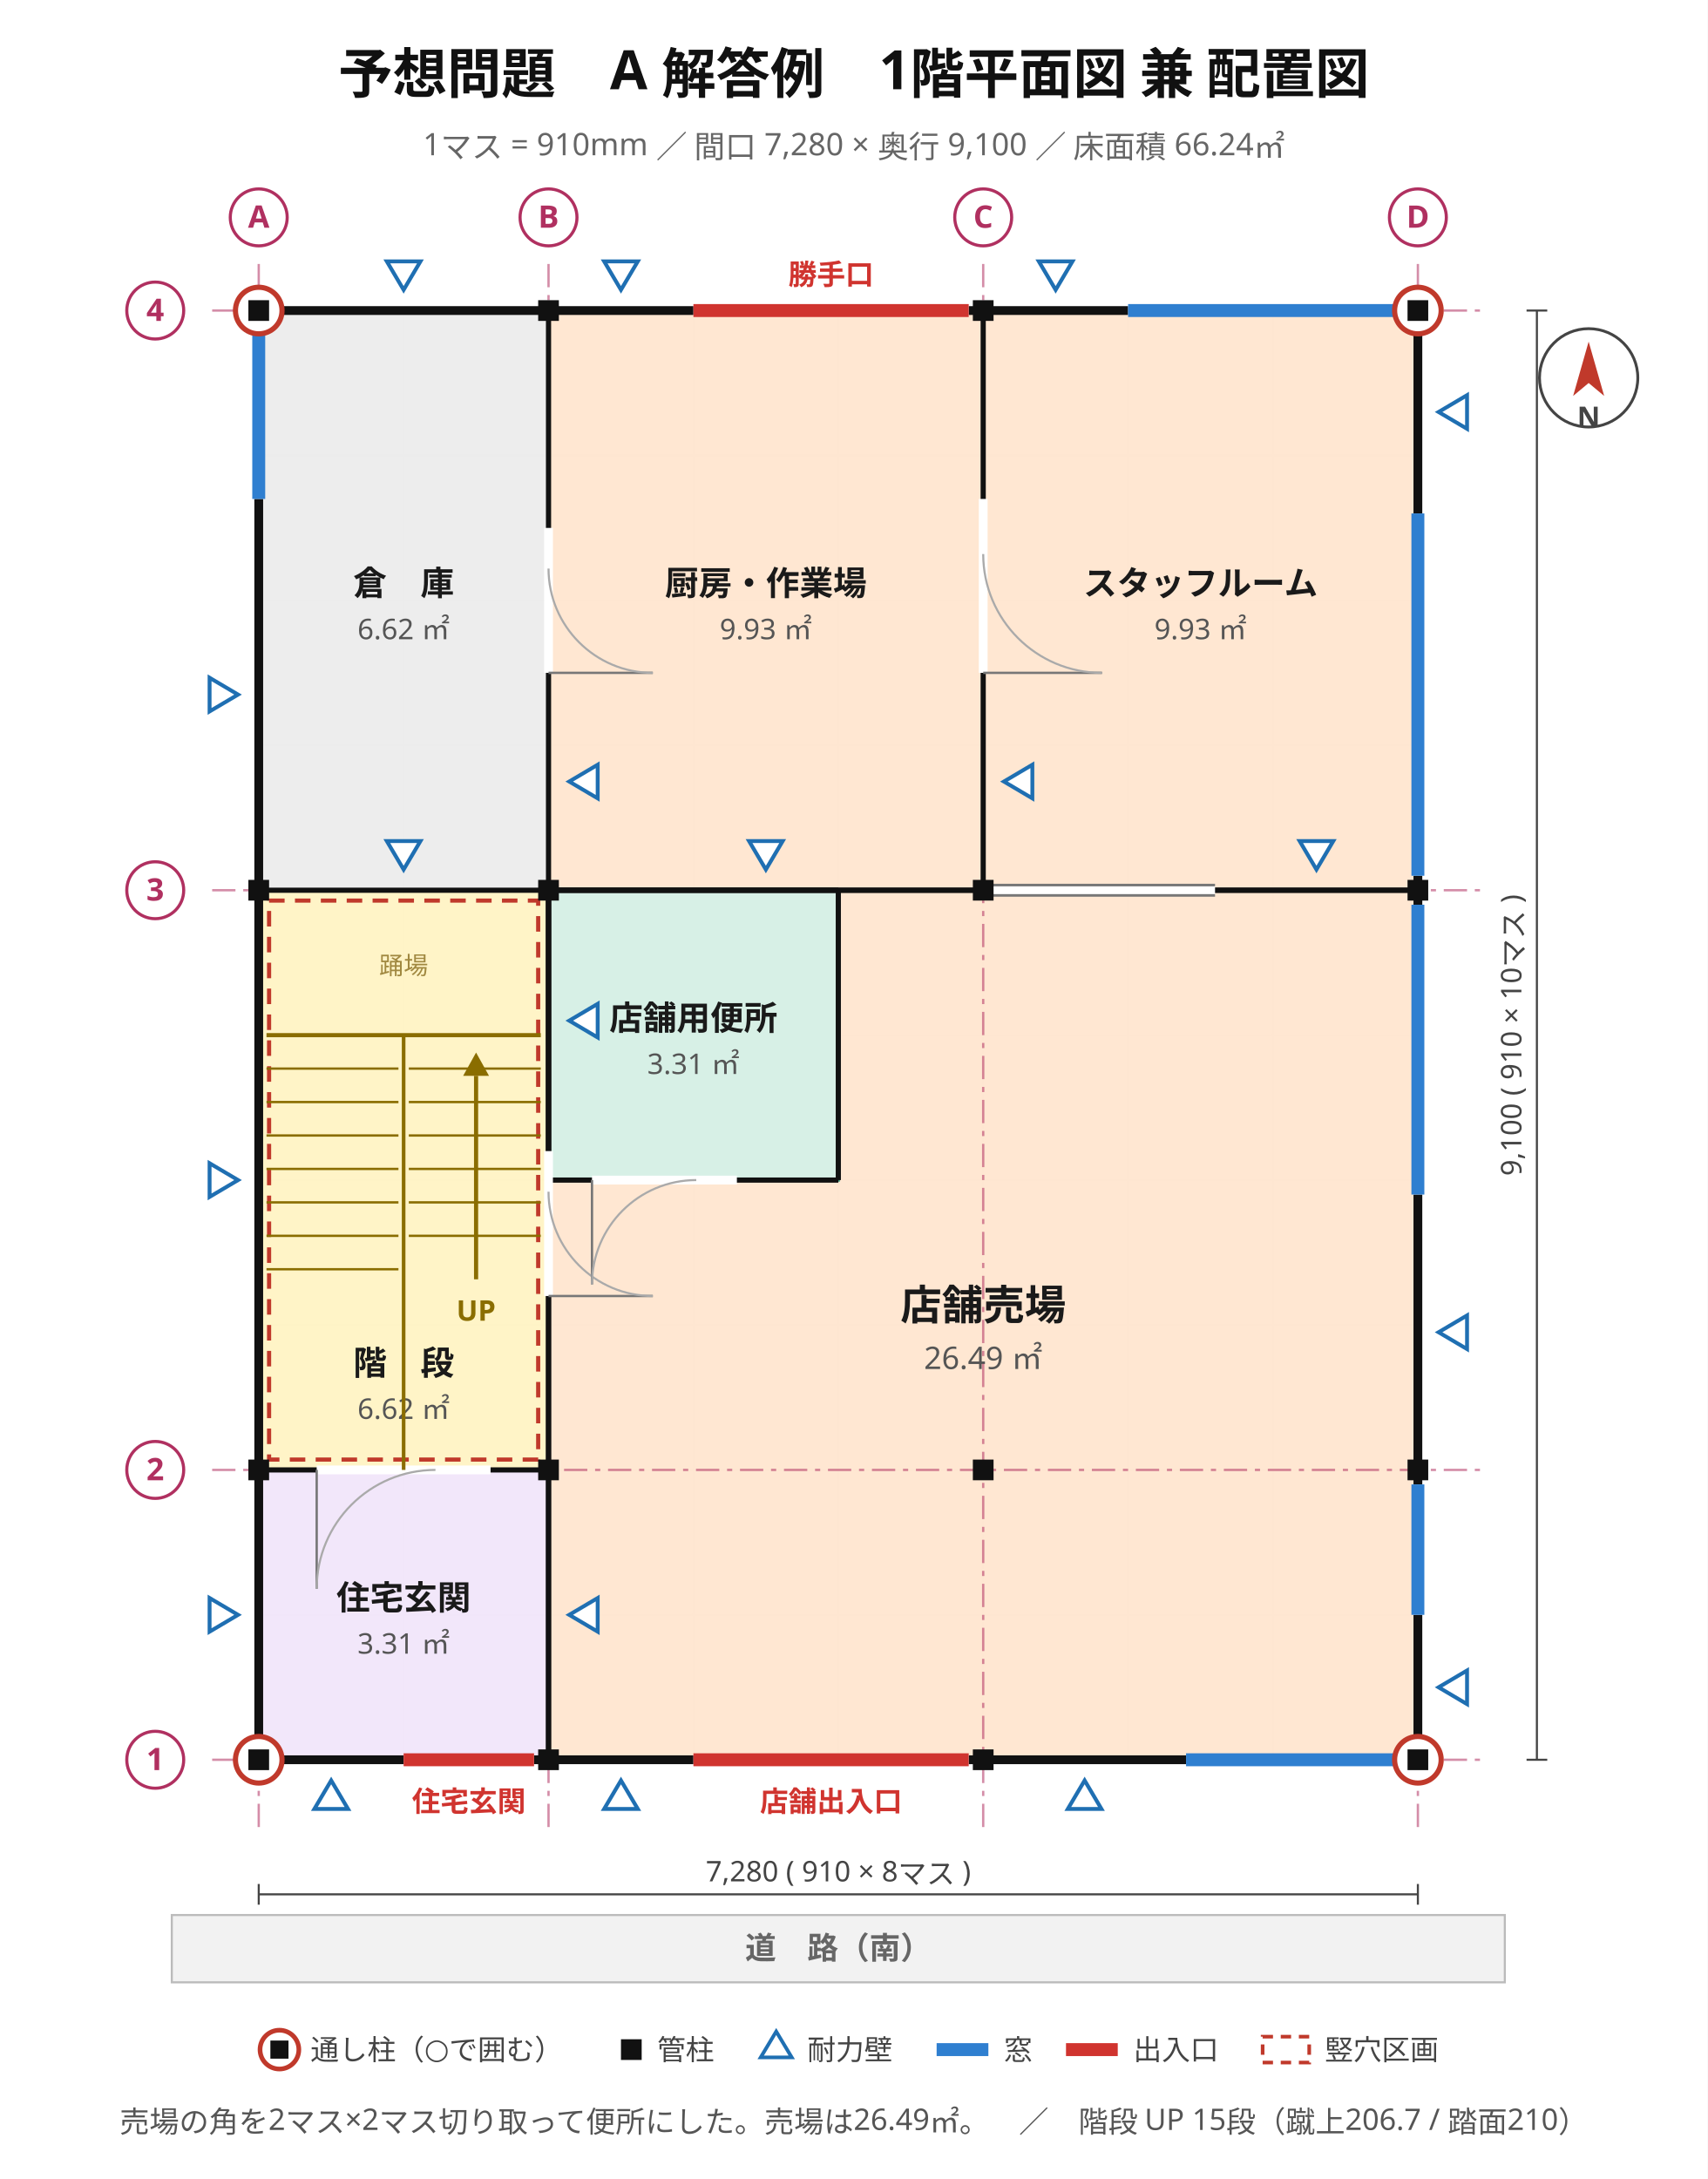
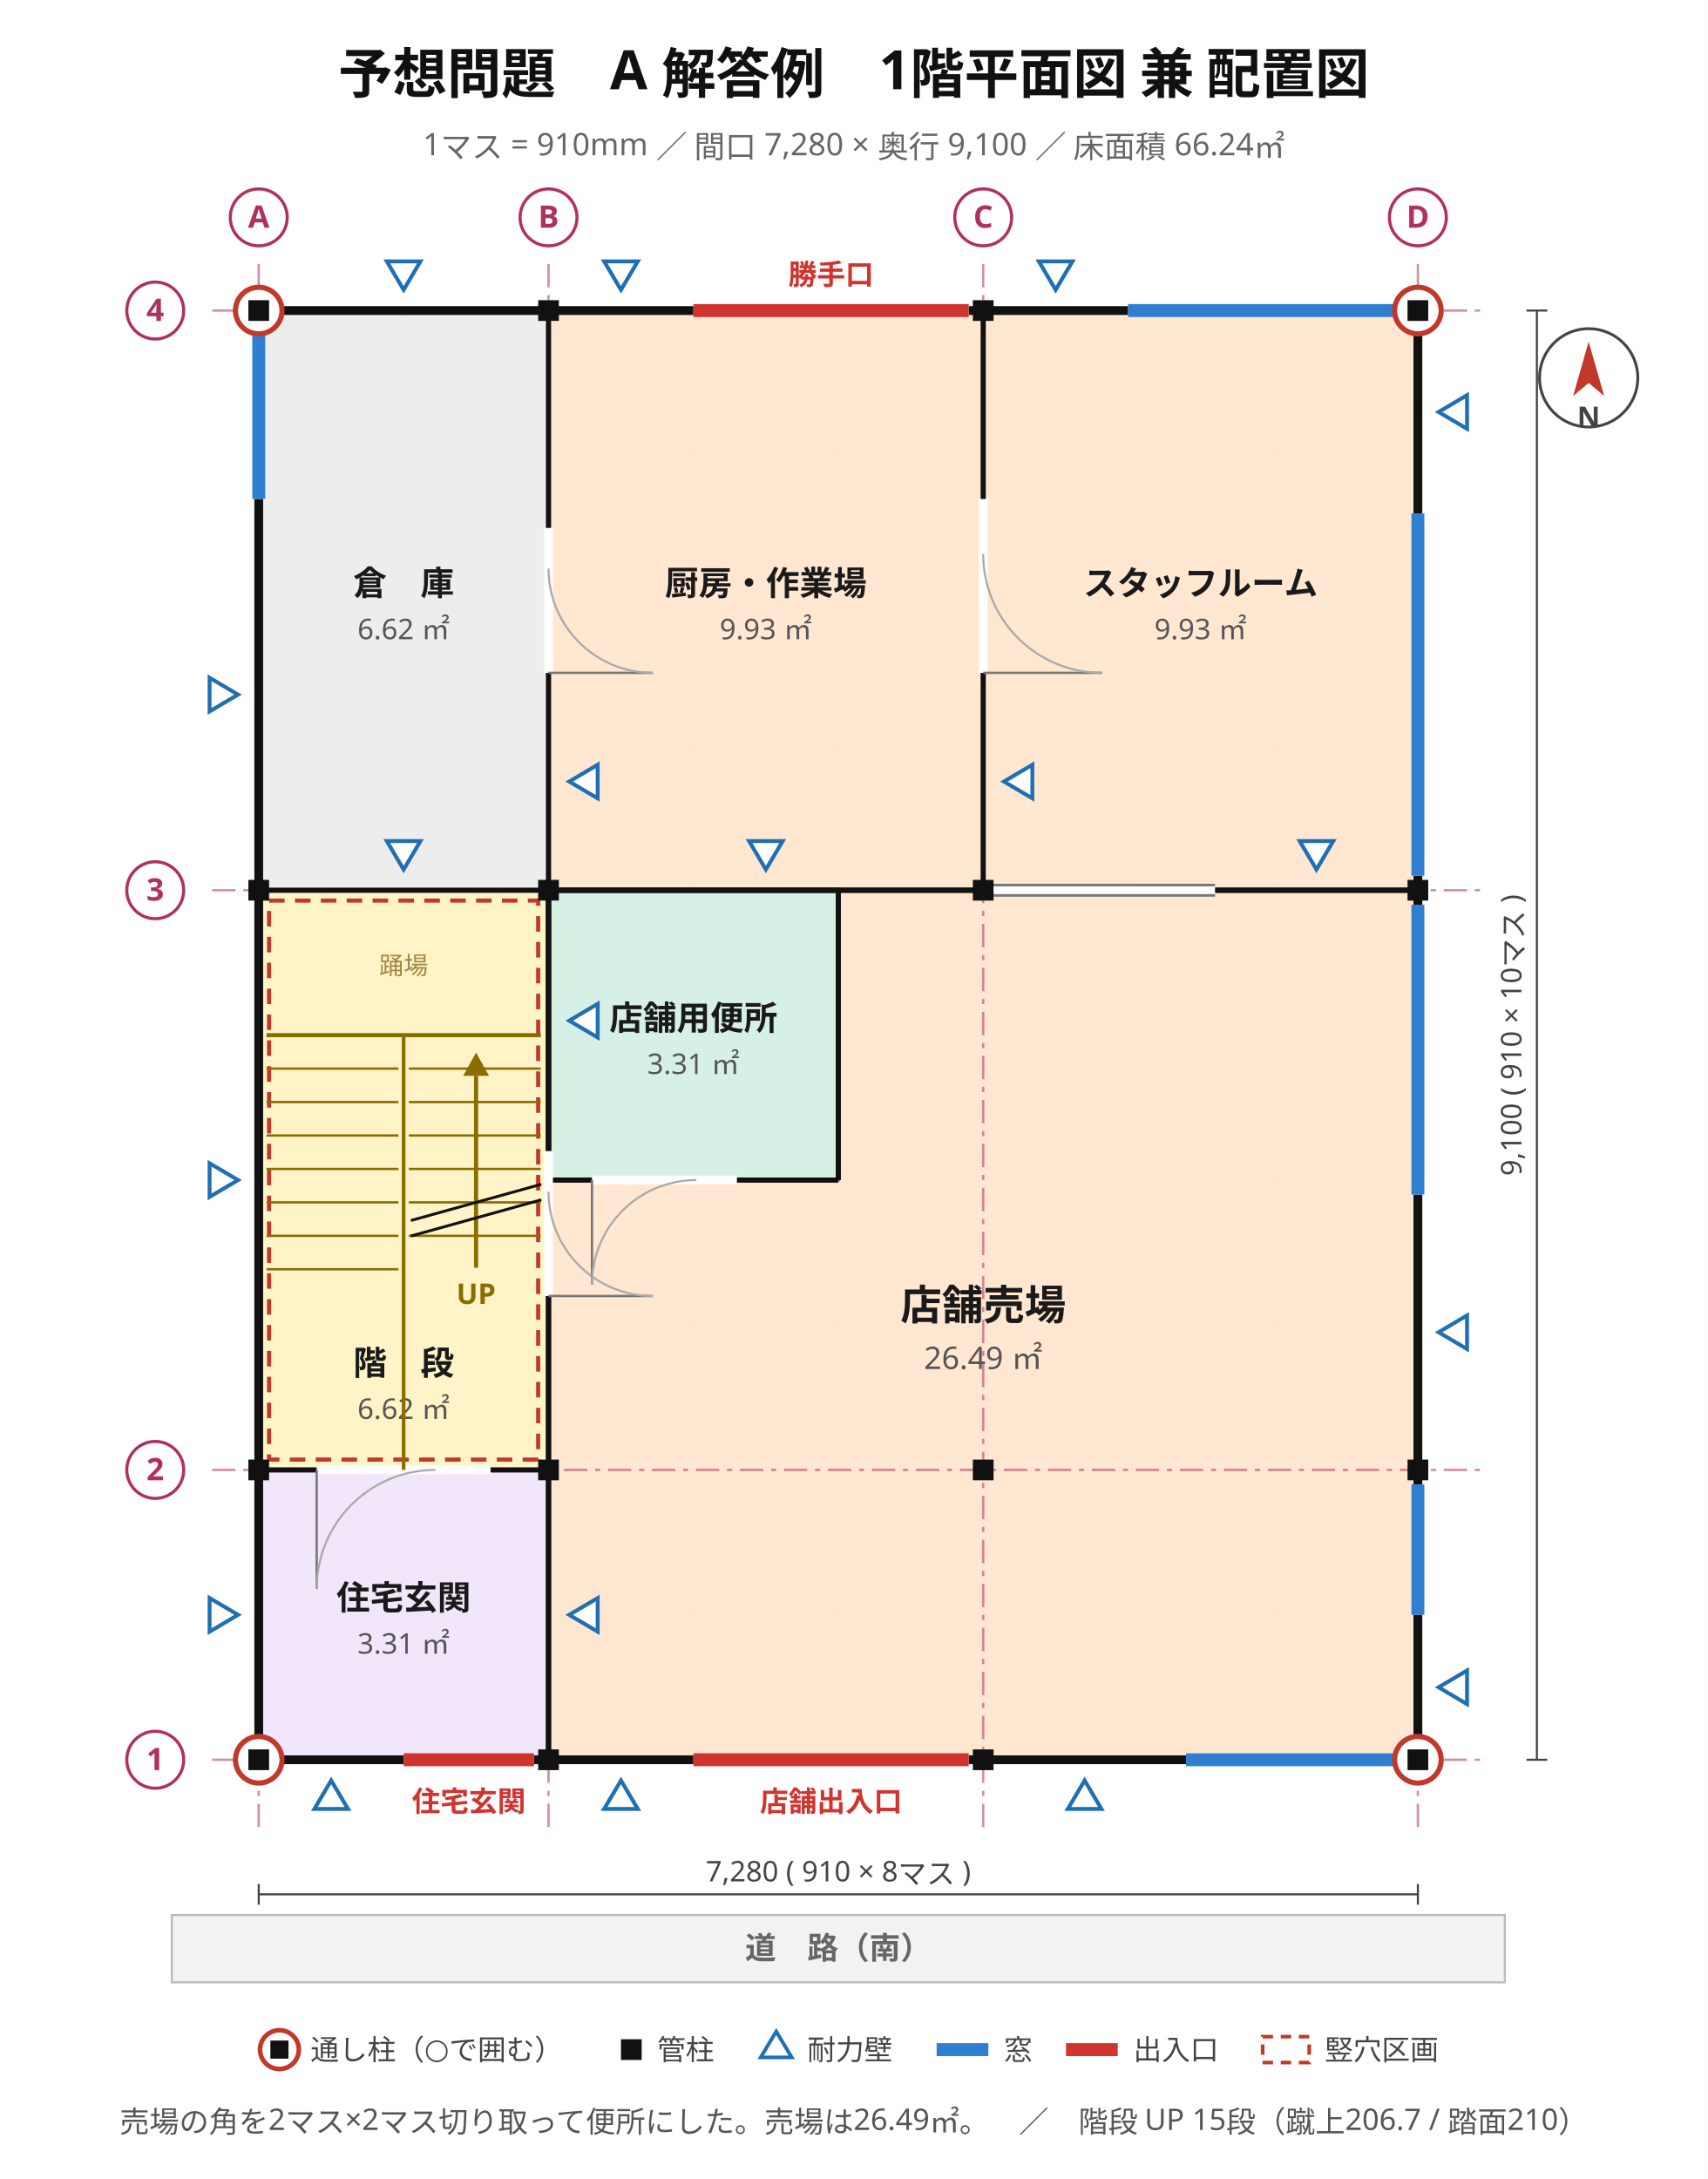
<svg xmlns="http://www.w3.org/2000/svg" viewBox="0 0 660 842" width="660" height="842" font-family="'Hiragino Sans','Hiragino Kaku Gothic ProN','Noto Sans JP','Yu Gothic',Meiryo,'IPAGothic',sans-serif">
  <rect width="660" height="842" fill="#ffffff" />
  <text x="330" y="36" font-size="21" text-anchor="middle" fill="#111" font-weight="700" font-family="'Hiragino Sans','Hiragino Kaku Gothic ProN','Noto Sans JP','Yu Gothic',Meiryo,'IPAGothic',sans-serif">予想問題　A 解答例　1階平面図 兼 配置図</text>
  <text x="330" y="60" font-size="12" text-anchor="middle" fill="#666" font-weight="400" font-family="'Hiragino Sans','Hiragino Kaku Gothic ProN','Noto Sans JP','Yu Gothic',Meiryo,'IPAGothic',sans-serif">1マス = 910mm ／ 間口 7,280 × 奥行 9,100 ／ 床面積 66.24㎡</text>
  <line x1="100" y1="120" x2="100" y2="680" stroke="#e8e8e8" stroke-width="0.7" />
  <line x1="156" y1="120" x2="156" y2="680" stroke="#e8e8e8" stroke-width="0.7" />
  <line x1="212" y1="120" x2="212" y2="680" stroke="#e8e8e8" stroke-width="0.7" />
  <line x1="268" y1="120" x2="268" y2="680" stroke="#e8e8e8" stroke-width="0.7" />
  <line x1="324" y1="120" x2="324" y2="680" stroke="#e8e8e8" stroke-width="0.7" />
  <line x1="380" y1="120" x2="380" y2="680" stroke="#e8e8e8" stroke-width="0.7" />
  <line x1="436" y1="120" x2="436" y2="680" stroke="#e8e8e8" stroke-width="0.7" />
  <line x1="492" y1="120" x2="492" y2="680" stroke="#e8e8e8" stroke-width="0.7" />
  <line x1="548" y1="120" x2="548" y2="680" stroke="#e8e8e8" stroke-width="0.7" />
  <line x1="100" y1="680" x2="548" y2="680" stroke="#e8e8e8" stroke-width="0.7" />
  <line x1="100" y1="624" x2="548" y2="624" stroke="#e8e8e8" stroke-width="0.7" />
  <line x1="100" y1="568" x2="548" y2="568" stroke="#e8e8e8" stroke-width="0.7" />
  <line x1="100" y1="512" x2="548" y2="512" stroke="#e8e8e8" stroke-width="0.7" />
  <line x1="100" y1="456" x2="548" y2="456" stroke="#e8e8e8" stroke-width="0.7" />
  <line x1="100" y1="400" x2="548" y2="400" stroke="#e8e8e8" stroke-width="0.7" />
  <line x1="100" y1="344" x2="548" y2="344" stroke="#e8e8e8" stroke-width="0.7" />
  <line x1="100" y1="288" x2="548" y2="288" stroke="#e8e8e8" stroke-width="0.7" />
  <line x1="100" y1="232" x2="548" y2="232" stroke="#e8e8e8" stroke-width="0.7" />
  <line x1="100" y1="176" x2="548" y2="176" stroke="#e8e8e8" stroke-width="0.7" />
  <line x1="100" y1="120" x2="548" y2="120" stroke="#e8e8e8" stroke-width="0.7" />
  <rect x="100" y="568" width="112" height="112" fill="#f1e6fa" stroke="#8b62b5" stroke-width="1.2" opacity="0.95" />
  <text x="156" y="622" font-size="13" text-anchor="middle" fill="#1a1a1a" font-weight="700" font-family="'Hiragino Sans','Hiragino Kaku Gothic ProN','Noto Sans JP','Yu Gothic',Meiryo,'IPAGothic',sans-serif">住宅玄関</text>
  <text x="156" y="639" font-size="11" text-anchor="middle" fill="#555" font-weight="400" font-family="'Hiragino Sans','Hiragino Kaku Gothic ProN','Noto Sans JP','Yu Gothic',Meiryo,'IPAGothic',sans-serif">3.31 ㎡</text>
  <rect x="100" y="344" width="112" height="224" fill="#fff3c4" stroke="#bb9508" stroke-width="1.2" opacity="0.95" />
  <text x="156" y="531.28" font-size="13" text-anchor="middle" fill="#1a1a1a" font-weight="700" font-family="'Hiragino Sans','Hiragino Kaku Gothic ProN','Noto Sans JP','Yu Gothic',Meiryo,'IPAGothic',sans-serif">階　段</text>
  <text x="156" y="548.28" font-size="11" text-anchor="middle" fill="#555" font-weight="400" font-family="'Hiragino Sans','Hiragino Kaku Gothic ProN','Noto Sans JP','Yu Gothic',Meiryo,'IPAGothic',sans-serif">6.62 ㎡</text>
  <rect x="100" y="120" width="112" height="224" fill="#ececec" stroke="#8a8a8a" stroke-width="1.2" opacity="0.95" />
  <text x="156" y="230" font-size="13" text-anchor="middle" fill="#1a1a1a" font-weight="700" font-family="'Hiragino Sans','Hiragino Kaku Gothic ProN','Noto Sans JP','Yu Gothic',Meiryo,'IPAGothic',sans-serif">倉　庫</text>
  <text x="156" y="247" font-size="11" text-anchor="middle" fill="#555" font-weight="400" font-family="'Hiragino Sans','Hiragino Kaku Gothic ProN','Noto Sans JP','Yu Gothic',Meiryo,'IPAGothic',sans-serif">6.62 ㎡</text>
  <rect x="212" y="344" width="336" height="336" fill="#ffe6d0" stroke="#c9762f" stroke-width="1.2" opacity="0.95" />
  <text x="380" y="510" font-size="16" text-anchor="middle" fill="#1a1a1a" font-weight="700" font-family="'Hiragino Sans','Hiragino Kaku Gothic ProN','Noto Sans JP','Yu Gothic',Meiryo,'IPAGothic',sans-serif">店舗売場</text>
  <text x="380" y="529" font-size="12" text-anchor="middle" fill="#555" font-weight="400" font-family="'Hiragino Sans','Hiragino Kaku Gothic ProN','Noto Sans JP','Yu Gothic',Meiryo,'IPAGothic',sans-serif">26.49 ㎡</text>
  <rect x="212" y="344" width="112" height="112" fill="#d5f0e7" stroke="#2f9077" stroke-width="1.2" opacity="0.95" />
  <text x="268" y="398" font-size="13" text-anchor="middle" fill="#1a1a1a" font-weight="700" font-family="'Hiragino Sans','Hiragino Kaku Gothic ProN','Noto Sans JP','Yu Gothic',Meiryo,'IPAGothic',sans-serif">店舗用便所</text>
  <text x="268" y="415" font-size="11" text-anchor="middle" fill="#555" font-weight="400" font-family="'Hiragino Sans','Hiragino Kaku Gothic ProN','Noto Sans JP','Yu Gothic',Meiryo,'IPAGothic',sans-serif">3.31 ㎡</text>
  <rect x="212" y="120" width="168" height="224" fill="#ffe6d0" stroke="#c9762f" stroke-width="1.2" opacity="0.95" />
  <text x="296" y="230" font-size="13" text-anchor="middle" fill="#1a1a1a" font-weight="700" font-family="'Hiragino Sans','Hiragino Kaku Gothic ProN','Noto Sans JP','Yu Gothic',Meiryo,'IPAGothic',sans-serif">厨房・作業場</text>
  <text x="296" y="247" font-size="11" text-anchor="middle" fill="#555" font-weight="400" font-family="'Hiragino Sans','Hiragino Kaku Gothic ProN','Noto Sans JP','Yu Gothic',Meiryo,'IPAGothic',sans-serif">9.93 ㎡</text>
  <rect x="380" y="120" width="168" height="224" fill="#ffe6d0" stroke="#c9762f" stroke-width="1.2" opacity="0.95" />
  <text x="464" y="230" font-size="13" text-anchor="middle" fill="#1a1a1a" font-weight="700" font-family="'Hiragino Sans','Hiragino Kaku Gothic ProN','Noto Sans JP','Yu Gothic',Meiryo,'IPAGothic',sans-serif">スタッフルーム</text>
  <text x="464" y="247" font-size="11" text-anchor="middle" fill="#555" font-weight="400" font-family="'Hiragino Sans','Hiragino Kaku Gothic ProN','Noto Sans JP','Yu Gothic',Meiryo,'IPAGothic',sans-serif">9.93 ㎡</text>
  <line x1="100" y1="102" x2="100" y2="706" stroke="#b03060" stroke-width="0.9" stroke-dasharray="9 3 2 3" opacity="0.55" />
  <line x1="212" y1="102" x2="212" y2="706" stroke="#b03060" stroke-width="0.9" stroke-dasharray="9 3 2 3" opacity="0.55" />
  <line x1="380" y1="102" x2="380" y2="706" stroke="#b03060" stroke-width="0.9" stroke-dasharray="9 3 2 3" opacity="0.55" />
  <line x1="548" y1="102" x2="548" y2="706" stroke="#b03060" stroke-width="0.9" stroke-dasharray="9 3 2 3" opacity="0.55" />
  <line x1="82" y1="680" x2="574" y2="680" stroke="#b03060" stroke-width="0.9" stroke-dasharray="9 3 2 3" opacity="0.55" />
  <line x1="82" y1="568" x2="574" y2="568" stroke="#b03060" stroke-width="0.9" stroke-dasharray="9 3 2 3" opacity="0.55" />
  <line x1="82" y1="344" x2="574" y2="344" stroke="#b03060" stroke-width="0.9" stroke-dasharray="9 3 2 3" opacity="0.55" />
  <line x1="82" y1="120" x2="574" y2="120" stroke="#b03060" stroke-width="0.9" stroke-dasharray="9 3 2 3" opacity="0.55" />
  <rect x="100" y="120" width="448" height="560" stroke="#111" stroke-width="3.4" fill="none" />
  <line x1="268" y1="680" x2="374.4" y2="680" stroke="#ffffff" stroke-width="4.2" />
  <line x1="268" y1="680" x2="374.4" y2="680" stroke="#d0342f" stroke-width="5.0" />
  <text x="321.2" y="700" font-size="11" text-anchor="middle" fill="#d0342f" font-weight="700" font-family="'Hiragino Sans','Hiragino Kaku Gothic ProN','Noto Sans JP','Yu Gothic',Meiryo,'IPAGothic',sans-serif">店舗出入口</text>
  <line x1="156" y1="680" x2="206.4" y2="680" stroke="#ffffff" stroke-width="4.2" />
  <line x1="156" y1="680" x2="206.4" y2="680" stroke="#d0342f" stroke-width="5.0" />
  <text x="181.2" y="700" font-size="11" text-anchor="middle" fill="#d0342f" font-weight="700" font-family="'Hiragino Sans','Hiragino Kaku Gothic ProN','Noto Sans JP','Yu Gothic',Meiryo,'IPAGothic',sans-serif">住宅玄関</text>
  <line x1="458.4" y1="680" x2="542.4" y2="680" stroke="#ffffff" stroke-width="4.2" />
  <line x1="458.4" y1="680" x2="542.4" y2="680" stroke="#2f7fd0" stroke-width="5.0" />
  <line x1="268" y1="120" x2="374.4" y2="120" stroke="#ffffff" stroke-width="4.2" />
  <line x1="268" y1="120" x2="374.4" y2="120" stroke="#d0342f" stroke-width="5.0" />
  <text x="321.2" y="110" font-size="11" text-anchor="middle" fill="#d0342f" font-weight="700" font-family="'Hiragino Sans','Hiragino Kaku Gothic ProN','Noto Sans JP','Yu Gothic',Meiryo,'IPAGothic',sans-serif">勝手口</text>
  <line x1="436" y1="120" x2="542.4" y2="120" stroke="#ffffff" stroke-width="4.2" />
  <line x1="436" y1="120" x2="542.4" y2="120" stroke="#2f7fd0" stroke-width="5.0" />
  <line x1="100" y1="192.8" x2="100" y2="125.6" stroke="#ffffff" stroke-width="4.2" />
  <line x1="100" y1="192.8" x2="100" y2="125.6" stroke="#2f7fd0" stroke-width="5.0" />
  <line x1="548" y1="624" x2="548" y2="573.6" stroke="#ffffff" stroke-width="4.2" />
  <line x1="548" y1="624" x2="548" y2="573.6" stroke="#2f7fd0" stroke-width="5.0" />
  <line x1="548" y1="461.6" x2="548" y2="349.6" stroke="#ffffff" stroke-width="4.2" />
  <line x1="548" y1="461.6" x2="548" y2="349.6" stroke="#2f7fd0" stroke-width="5.0" />
  <line x1="548" y1="338.4" x2="548" y2="198.4" stroke="#ffffff" stroke-width="4.2" />
  <line x1="548" y1="338.4" x2="548" y2="198.4" stroke="#2f7fd0" stroke-width="5.0" />
+   <line x1="212" y1="344" x2="212" y2="120" stroke="#111" stroke-width="2.0" />
+   <line x1="212" y1="344" x2="324" y2="344" stroke="#111" stroke-width="2.0" />
+   <line x1="212" y1="568" x2="212" y2="344" stroke="#111" stroke-width="2.0" />
+   <line x1="212" y1="456" x2="212" y2="344" stroke="#111" stroke-width="2.0" />
+   <line x1="212" y1="680" x2="212" y2="568" stroke="#111" stroke-width="2.0" />
  <line x1="380" y1="344" x2="548" y2="344" stroke="#111" stroke-width="2.0" />
-   <line x1="212" y1="344" x2="212" y2="120" stroke="#111" stroke-width="2.0" />
-   <line x1="380" y1="344" x2="380" y2="120" stroke="#111" stroke-width="2.0" />
-   <line x1="212" y1="680" x2="212" y2="344" stroke="#111" stroke-width="2.0" />
-   <line x1="212" y1="568" x2="212" y2="344" stroke="#111" stroke-width="2.0" />
  <line x1="100" y1="344" x2="212" y2="344" stroke="#111" stroke-width="2.0" />
-   <line x1="212" y1="456" x2="212" y2="344" stroke="#111" stroke-width="2.0" />
  <line x1="212" y1="344" x2="548" y2="344" stroke="#111" stroke-width="2.0" />
  <line x1="212" y1="344" x2="380" y2="344" stroke="#111" stroke-width="2.0" />
+   <line x1="380" y1="344" x2="380" y2="120" stroke="#111" stroke-width="2.0" />
  <line x1="100" y1="568" x2="212" y2="568" stroke="#111" stroke-width="2.0" />
  <line x1="324" y1="456" x2="324" y2="344" stroke="#111" stroke-width="2.0" />
-   <line x1="212" y1="680" x2="212" y2="568" stroke="#111" stroke-width="2.0" />
-   <line x1="212" y1="344" x2="324" y2="344" stroke="#111" stroke-width="2.0" />
  <line x1="212" y1="456" x2="324" y2="456" stroke="#111" stroke-width="2.0" />
+   <line x1="212" y1="680" x2="212" y2="344" stroke="#111" stroke-width="2.0" />
  <line x1="122.4" y1="568" x2="189.6" y2="568" stroke="#ffffff" stroke-width="3.4" />
  <line x1="122.4" y1="568" x2="122.4" y2="613.92" stroke="#777" stroke-width="0.9" />
  <path d="M 122.4 613.9 A 45.9 45.9 0 0 1 168.3 568.0" stroke="#aaa" stroke-width="0.8" fill="none" />
  <line x1="212" y1="500.8" x2="212" y2="444.8" stroke="#ffffff" stroke-width="3.4" />
  <line x1="212" y1="500.8" x2="252.32" y2="500.8" stroke="#777" stroke-width="0.9" />
  <path d="M 252.3 500.8 A 40.3 40.3 0 0 1 212.0 460.5" stroke="#aaa" stroke-width="0.8" fill="none" />
  <line x1="228.8" y1="456" x2="284.8" y2="456" stroke="#ffffff" stroke-width="3.4" />
  <line x1="228.8" y1="456" x2="228.8" y2="496.32" stroke="#777" stroke-width="0.9" />
  <path d="M 228.8 496.3 A 40.3 40.3 0 0 1 269.1 456.0" stroke="#aaa" stroke-width="0.8" fill="none" />
  <line x1="380" y1="344" x2="469.6" y2="344" stroke="#ffffff" stroke-width="3.4" />
  <line x1="380" y1="342" x2="469.6" y2="342" stroke="#777" stroke-width="1.0" />
  <line x1="380" y1="346" x2="469.6" y2="346" stroke="#777" stroke-width="1.0" />
  <line x1="212" y1="260" x2="212" y2="204" stroke="#ffffff" stroke-width="3.4" />
  <line x1="212" y1="260" x2="252.32" y2="260" stroke="#777" stroke-width="0.9" />
  <path d="M 252.3 260.0 A 40.3 40.3 0 0 1 212.0 219.7" stroke="#aaa" stroke-width="0.8" fill="none" />
  <line x1="380" y1="260" x2="380" y2="192.8" stroke="#ffffff" stroke-width="3.4" />
  <line x1="380" y1="260" x2="425.92" y2="260" stroke="#777" stroke-width="0.9" />
  <path d="M 425.9 260.0 A 45.9 45.9 0 0 1 380.0 214.1" stroke="#aaa" stroke-width="0.8" fill="none" />
  <rect x="104" y="348" width="104" height="216" fill="none" stroke="#c0392b" stroke-width="1.6" stroke-dasharray="6 4" />
  <line x1="103" y1="400" x2="209" y2="400" stroke="#8a6d00" stroke-width="1.6" />
  <line x1="156" y1="568" x2="156" y2="400" stroke="#8a6d00" stroke-width="1.4" />
  <line x1="158" y1="412.92" x2="209" y2="412.92" stroke="#8a6d00" stroke-width="0.9" />
  <line x1="158" y1="425.85" x2="209" y2="425.85" stroke="#8a6d00" stroke-width="0.9" />
  <line x1="158" y1="438.77" x2="209" y2="438.77" stroke="#8a6d00" stroke-width="0.9" />
  <line x1="158" y1="451.69" x2="209" y2="451.69" stroke="#8a6d00" stroke-width="0.9" />
  <line x1="158" y1="464.62" x2="209" y2="464.62" stroke="#8a6d00" stroke-width="0.9" />
  <line x1="158" y1="477.54" x2="209" y2="477.54" stroke="#8a6d00" stroke-width="0.9" />
  <line x1="103" y1="412.92" x2="154" y2="412.92" stroke="#8a6d00" stroke-width="0.9" />
  <line x1="103" y1="425.85" x2="154" y2="425.85" stroke="#8a6d00" stroke-width="0.9" />
  <line x1="103" y1="438.77" x2="154" y2="438.77" stroke="#8a6d00" stroke-width="0.9" />
  <line x1="103" y1="451.69" x2="154" y2="451.69" stroke="#8a6d00" stroke-width="0.9" />
  <line x1="103" y1="464.62" x2="154" y2="464.62" stroke="#8a6d00" stroke-width="0.9" />
  <line x1="103" y1="477.54" x2="154" y2="477.54" stroke="#8a6d00" stroke-width="0.9" />
  <line x1="103" y1="490.46" x2="154" y2="490.46" stroke="#8a6d00" stroke-width="0.9" />
-   <line x1="184" y1="494.34" x2="184" y2="415.72" stroke="#8a6d00" stroke-width="1.6" />
+   <line x1="184" y1="489.86" x2="184" y2="415.72" stroke="#8a6d00" stroke-width="1.6" />
  <polygon points="184,406.72 179,415.72 189,415.72" fill="#8a6d00" />
-   <text x="184" y="510.34" font-size="11" text-anchor="middle" fill="#8a6d00" font-weight="700" font-family="'Hiragino Sans','Hiragino Kaku Gothic ProN','Noto Sans JP','Yu Gothic',Meiryo,'IPAGothic',sans-serif">UP</text>
+   <text x="184" y="503.86" font-size="11" text-anchor="middle" fill="#8a6d00" font-weight="700" font-family="'Hiragino Sans','Hiragino Kaku Gothic ProN','Noto Sans JP','Yu Gothic',Meiryo,'IPAGothic',sans-serif">UP</text>
+   <line x1="158.8" y1="471.62" x2="209.2" y2="457.62" stroke="#111" stroke-width="1.1" />
+   <line x1="158.8" y1="477.62" x2="209.2" y2="463.62" stroke="#111" stroke-width="1.1" />
  <text x="156" y="376.48" font-size="9.5" text-anchor="middle" fill="#a08840" font-weight="400" font-family="'Hiragino Sans','Hiragino Kaku Gothic ProN','Noto Sans JP','Yu Gothic',Meiryo,'IPAGothic',sans-serif">踊場</text>
  <polygon points="92,624 81,617.5 81,630.5" fill="#ffffff" stroke="#1f6fb2" stroke-width="1.5" />
  <polygon points="92,456 81,449.5 81,462.5" fill="#ffffff" stroke="#1f6fb2" stroke-width="1.5" />
  <polygon points="92,268.4 81,261.9 81,274.9" fill="#ffffff" stroke="#1f6fb2" stroke-width="1.5" />
  <polygon points="220,624 231,617.5 231,630.5" fill="#ffffff" stroke="#1f6fb2" stroke-width="1.5" />
  <polygon points="220,394.4 231,387.9 231,400.9" fill="#ffffff" stroke="#1f6fb2" stroke-width="1.5" />
  <polygon points="220,302 231,295.5 231,308.5" fill="#ffffff" stroke="#1f6fb2" stroke-width="1.5" />
  <polygon points="388,302 399,295.5 399,308.5" fill="#ffffff" stroke="#1f6fb2" stroke-width="1.5" />
  <polygon points="556,652 567,645.5 567,658.5" fill="#ffffff" stroke="#1f6fb2" stroke-width="1.5" />
  <polygon points="556,514.8 567,508.3 567,521.3" fill="#ffffff" stroke="#1f6fb2" stroke-width="1.5" />
  <polygon points="556,159.2 567,152.7 567,165.7" fill="#ffffff" stroke="#1f6fb2" stroke-width="1.5" />
  <polygon points="128,688 121.5,699 134.5,699" fill="#ffffff" stroke="#1f6fb2" stroke-width="1.5" />
  <polygon points="240,688 233.5,699 246.5,699" fill="#ffffff" stroke="#1f6fb2" stroke-width="1.5" />
  <polygon points="419.2,688 412.7,699 425.7,699" fill="#ffffff" stroke="#1f6fb2" stroke-width="1.5" />
  <polygon points="156,336 149.5,325 162.5,325" fill="#ffffff" stroke="#1f6fb2" stroke-width="1.5" />
  <polygon points="296,336 289.5,325 302.5,325" fill="#ffffff" stroke="#1f6fb2" stroke-width="1.5" />
  <polygon points="508.8,336 502.3,325 515.3,325" fill="#ffffff" stroke="#1f6fb2" stroke-width="1.5" />
  <polygon points="156,112 149.5,101 162.5,101" fill="#ffffff" stroke="#1f6fb2" stroke-width="1.5" />
  <polygon points="240,112 233.5,101 246.5,101" fill="#ffffff" stroke="#1f6fb2" stroke-width="1.5" />
  <polygon points="408,112 401.5,101 414.5,101" fill="#ffffff" stroke="#1f6fb2" stroke-width="1.5" />
  <rect x="208" y="676" width="8" height="8" fill="#111" />
  <rect x="376" y="676" width="8" height="8" fill="#111" />
  <rect x="96" y="564" width="8" height="8" fill="#111" />
  <rect x="544" y="564" width="8" height="8" fill="#111" />
  <rect x="96" y="340" width="8" height="8" fill="#111" />
  <rect x="544" y="340" width="8" height="8" fill="#111" />
  <rect x="208" y="116" width="8" height="8" fill="#111" />
  <rect x="376" y="116" width="8" height="8" fill="#111" />
  <rect x="208" y="564" width="8" height="8" fill="#111" />
  <rect x="376" y="564" width="8" height="8" fill="#111" />
  <rect x="208" y="340" width="8" height="8" fill="#111" />
  <rect x="376" y="340" width="8" height="8" fill="#111" />
  <circle cx="100" cy="680" r="9" fill="#ffffff" stroke="#c0392b" stroke-width="2.0" />
  <rect x="96" y="676" width="8" height="8" fill="#111" />
  <circle cx="548" cy="680" r="9" fill="#ffffff" stroke="#c0392b" stroke-width="2.0" />
  <rect x="544" y="676" width="8" height="8" fill="#111" />
  <circle cx="100" cy="120" r="9" fill="#ffffff" stroke="#c0392b" stroke-width="2.0" />
  <rect x="96" y="116" width="8" height="8" fill="#111" />
  <circle cx="548" cy="120" r="9" fill="#ffffff" stroke="#c0392b" stroke-width="2.0" />
  <rect x="544" y="116" width="8" height="8" fill="#111" />
  <circle cx="100" cy="84" r="11" fill="#ffffff" stroke="#b03060" stroke-width="1.2" />
  <text x="100" y="88" font-size="12" text-anchor="middle" fill="#b03060" font-weight="700" font-family="'Hiragino Sans','Hiragino Kaku Gothic ProN','Noto Sans JP','Yu Gothic',Meiryo,'IPAGothic',sans-serif">A</text>
  <circle cx="212" cy="84" r="11" fill="#ffffff" stroke="#b03060" stroke-width="1.2" />
  <text x="212" y="88" font-size="12" text-anchor="middle" fill="#b03060" font-weight="700" font-family="'Hiragino Sans','Hiragino Kaku Gothic ProN','Noto Sans JP','Yu Gothic',Meiryo,'IPAGothic',sans-serif">B</text>
  <circle cx="380" cy="84" r="11" fill="#ffffff" stroke="#b03060" stroke-width="1.2" />
  <text x="380" y="88" font-size="12" text-anchor="middle" fill="#b03060" font-weight="700" font-family="'Hiragino Sans','Hiragino Kaku Gothic ProN','Noto Sans JP','Yu Gothic',Meiryo,'IPAGothic',sans-serif">C</text>
  <circle cx="548" cy="84" r="11" fill="#ffffff" stroke="#b03060" stroke-width="1.2" />
  <text x="548" y="88" font-size="12" text-anchor="middle" fill="#b03060" font-weight="700" font-family="'Hiragino Sans','Hiragino Kaku Gothic ProN','Noto Sans JP','Yu Gothic',Meiryo,'IPAGothic',sans-serif">D</text>
  <circle cx="60" cy="680" r="11" fill="#ffffff" stroke="#b03060" stroke-width="1.2" />
  <text x="60" y="684" font-size="12" text-anchor="middle" fill="#b03060" font-weight="700" font-family="'Hiragino Sans','Hiragino Kaku Gothic ProN','Noto Sans JP','Yu Gothic',Meiryo,'IPAGothic',sans-serif">1</text>
  <circle cx="60" cy="568" r="11" fill="#ffffff" stroke="#b03060" stroke-width="1.2" />
  <text x="60" y="572" font-size="12" text-anchor="middle" fill="#b03060" font-weight="700" font-family="'Hiragino Sans','Hiragino Kaku Gothic ProN','Noto Sans JP','Yu Gothic',Meiryo,'IPAGothic',sans-serif">2</text>
  <circle cx="60" cy="344" r="11" fill="#ffffff" stroke="#b03060" stroke-width="1.2" />
  <text x="60" y="348" font-size="12" text-anchor="middle" fill="#b03060" font-weight="700" font-family="'Hiragino Sans','Hiragino Kaku Gothic ProN','Noto Sans JP','Yu Gothic',Meiryo,'IPAGothic',sans-serif">3</text>
  <circle cx="60" cy="120" r="11" fill="#ffffff" stroke="#b03060" stroke-width="1.2" />
  <text x="60" y="124" font-size="12" text-anchor="middle" fill="#b03060" font-weight="700" font-family="'Hiragino Sans','Hiragino Kaku Gothic ProN','Noto Sans JP','Yu Gothic',Meiryo,'IPAGothic',sans-serif">4</text>
  <line x1="100" y1="732" x2="548" y2="732" stroke="#444" stroke-width="0.8" />
  <line x1="100" y1="728" x2="100" y2="736" stroke="#444" stroke-width="0.8" />
  <line x1="548" y1="728" x2="548" y2="736" stroke="#444" stroke-width="0.8" />
  <text x="324" y="727" font-size="11" text-anchor="middle" fill="#444" font-weight="400" font-family="'Hiragino Sans','Hiragino Kaku Gothic ProN','Noto Sans JP','Yu Gothic',Meiryo,'IPAGothic',sans-serif">7,280  ( 910 × 8マス )</text>
  <line x1="594" y1="680" x2="594" y2="120" stroke="#444" stroke-width="0.8" />
  <line x1="590" y1="680" x2="598" y2="680" stroke="#444" stroke-width="0.8" />
  <line x1="590" y1="120" x2="598" y2="120" stroke="#444" stroke-width="0.8" />
  <g transform="translate(588,400) rotate(-90)">
    <text x="0" y="0" font-size="11" text-anchor="middle" fill="#444" font-weight="400" font-family="'Hiragino Sans','Hiragino Kaku Gothic ProN','Noto Sans JP','Yu Gothic',Meiryo,'IPAGothic',sans-serif">9,100  ( 910 × 10マス )</text>
  </g>
  <circle cx="614" cy="146" r="19" fill="#ffffff" stroke="#444" stroke-width="1.1" />
  <polygon points="614,132 608,153 614,148 620,153" fill="#c0392b" />
  <text x="614" y="165" font-size="11" text-anchor="middle" fill="#444" font-weight="700" font-family="'Hiragino Sans','Hiragino Kaku Gothic ProN','Noto Sans JP','Yu Gothic',Meiryo,'IPAGothic',sans-serif">N</text>
  <rect x="66.4" y="740" width="515.2" height="26" fill="#f2f2f2" stroke="#bbb" stroke-width="0.8" />
  <text x="324" y="757" font-size="12" text-anchor="middle" fill="#666" font-weight="700" font-family="'Hiragino Sans','Hiragino Kaku Gothic ProN','Noto Sans JP','Yu Gothic',Meiryo,'IPAGothic',sans-serif">道　路（南）</text>
  <circle cx="108" cy="792" r="7.5" fill="#ffffff" stroke="#c0392b" stroke-width="1.8" />
  <rect x="104.5" y="788.5" width="7" height="7" fill="#111" />
  <text x="120" y="796" font-size="11" text-anchor="start" fill="#444" font-weight="400" font-family="'Hiragino Sans','Hiragino Kaku Gothic ProN','Noto Sans JP','Yu Gothic',Meiryo,'IPAGothic',sans-serif">通し柱（○で囲む）</text>
  <rect x="240" y="788" width="8" height="8" fill="#111" />
  <text x="254" y="796" font-size="11" text-anchor="start" fill="#444" font-weight="400" font-family="'Hiragino Sans','Hiragino Kaku Gothic ProN','Noto Sans JP','Yu Gothic',Meiryo,'IPAGothic',sans-serif">管柱</text>
  <polygon points="300,785 294,795 306,795" fill="#fff" stroke="#1f6fb2" stroke-width="1.4" />
  <text x="312" y="796" font-size="11" text-anchor="start" fill="#444" font-weight="400" font-family="'Hiragino Sans','Hiragino Kaku Gothic ProN','Noto Sans JP','Yu Gothic',Meiryo,'IPAGothic',sans-serif">耐力壁</text>
  <line x1="362" y1="792" x2="382" y2="792" stroke="#2f7fd0" stroke-width="5" />
  <text x="388" y="796" font-size="11" text-anchor="start" fill="#444" font-weight="400" font-family="'Hiragino Sans','Hiragino Kaku Gothic ProN','Noto Sans JP','Yu Gothic',Meiryo,'IPAGothic',sans-serif">窓</text>
  <line x1="412" y1="792" x2="432" y2="792" stroke="#d0342f" stroke-width="5" />
  <text x="438" y="796" font-size="11" text-anchor="start" fill="#444" font-weight="400" font-family="'Hiragino Sans','Hiragino Kaku Gothic ProN','Noto Sans JP','Yu Gothic',Meiryo,'IPAGothic',sans-serif">出入口</text>
  <rect x="488" y="787" width="18" height="10" fill="none" stroke="#c0392b" stroke-width="1.4" stroke-dasharray="4 3" />
  <text x="512" y="796" font-size="11" text-anchor="start" fill="#444" font-weight="400" font-family="'Hiragino Sans','Hiragino Kaku Gothic ProN','Noto Sans JP','Yu Gothic',Meiryo,'IPAGothic',sans-serif">竪穴区画</text>
  <text x="330" y="824" font-size="11.5" text-anchor="middle" fill="#555" font-weight="400" font-family="'Hiragino Sans','Hiragino Kaku Gothic ProN','Noto Sans JP','Yu Gothic',Meiryo,'IPAGothic',sans-serif">売場の角を2マス×2マス切り取って便所にした。売場は26.49㎡。　／　階段 UP 15段（蹴上206.7 / 踏面210）</text>
</svg>
